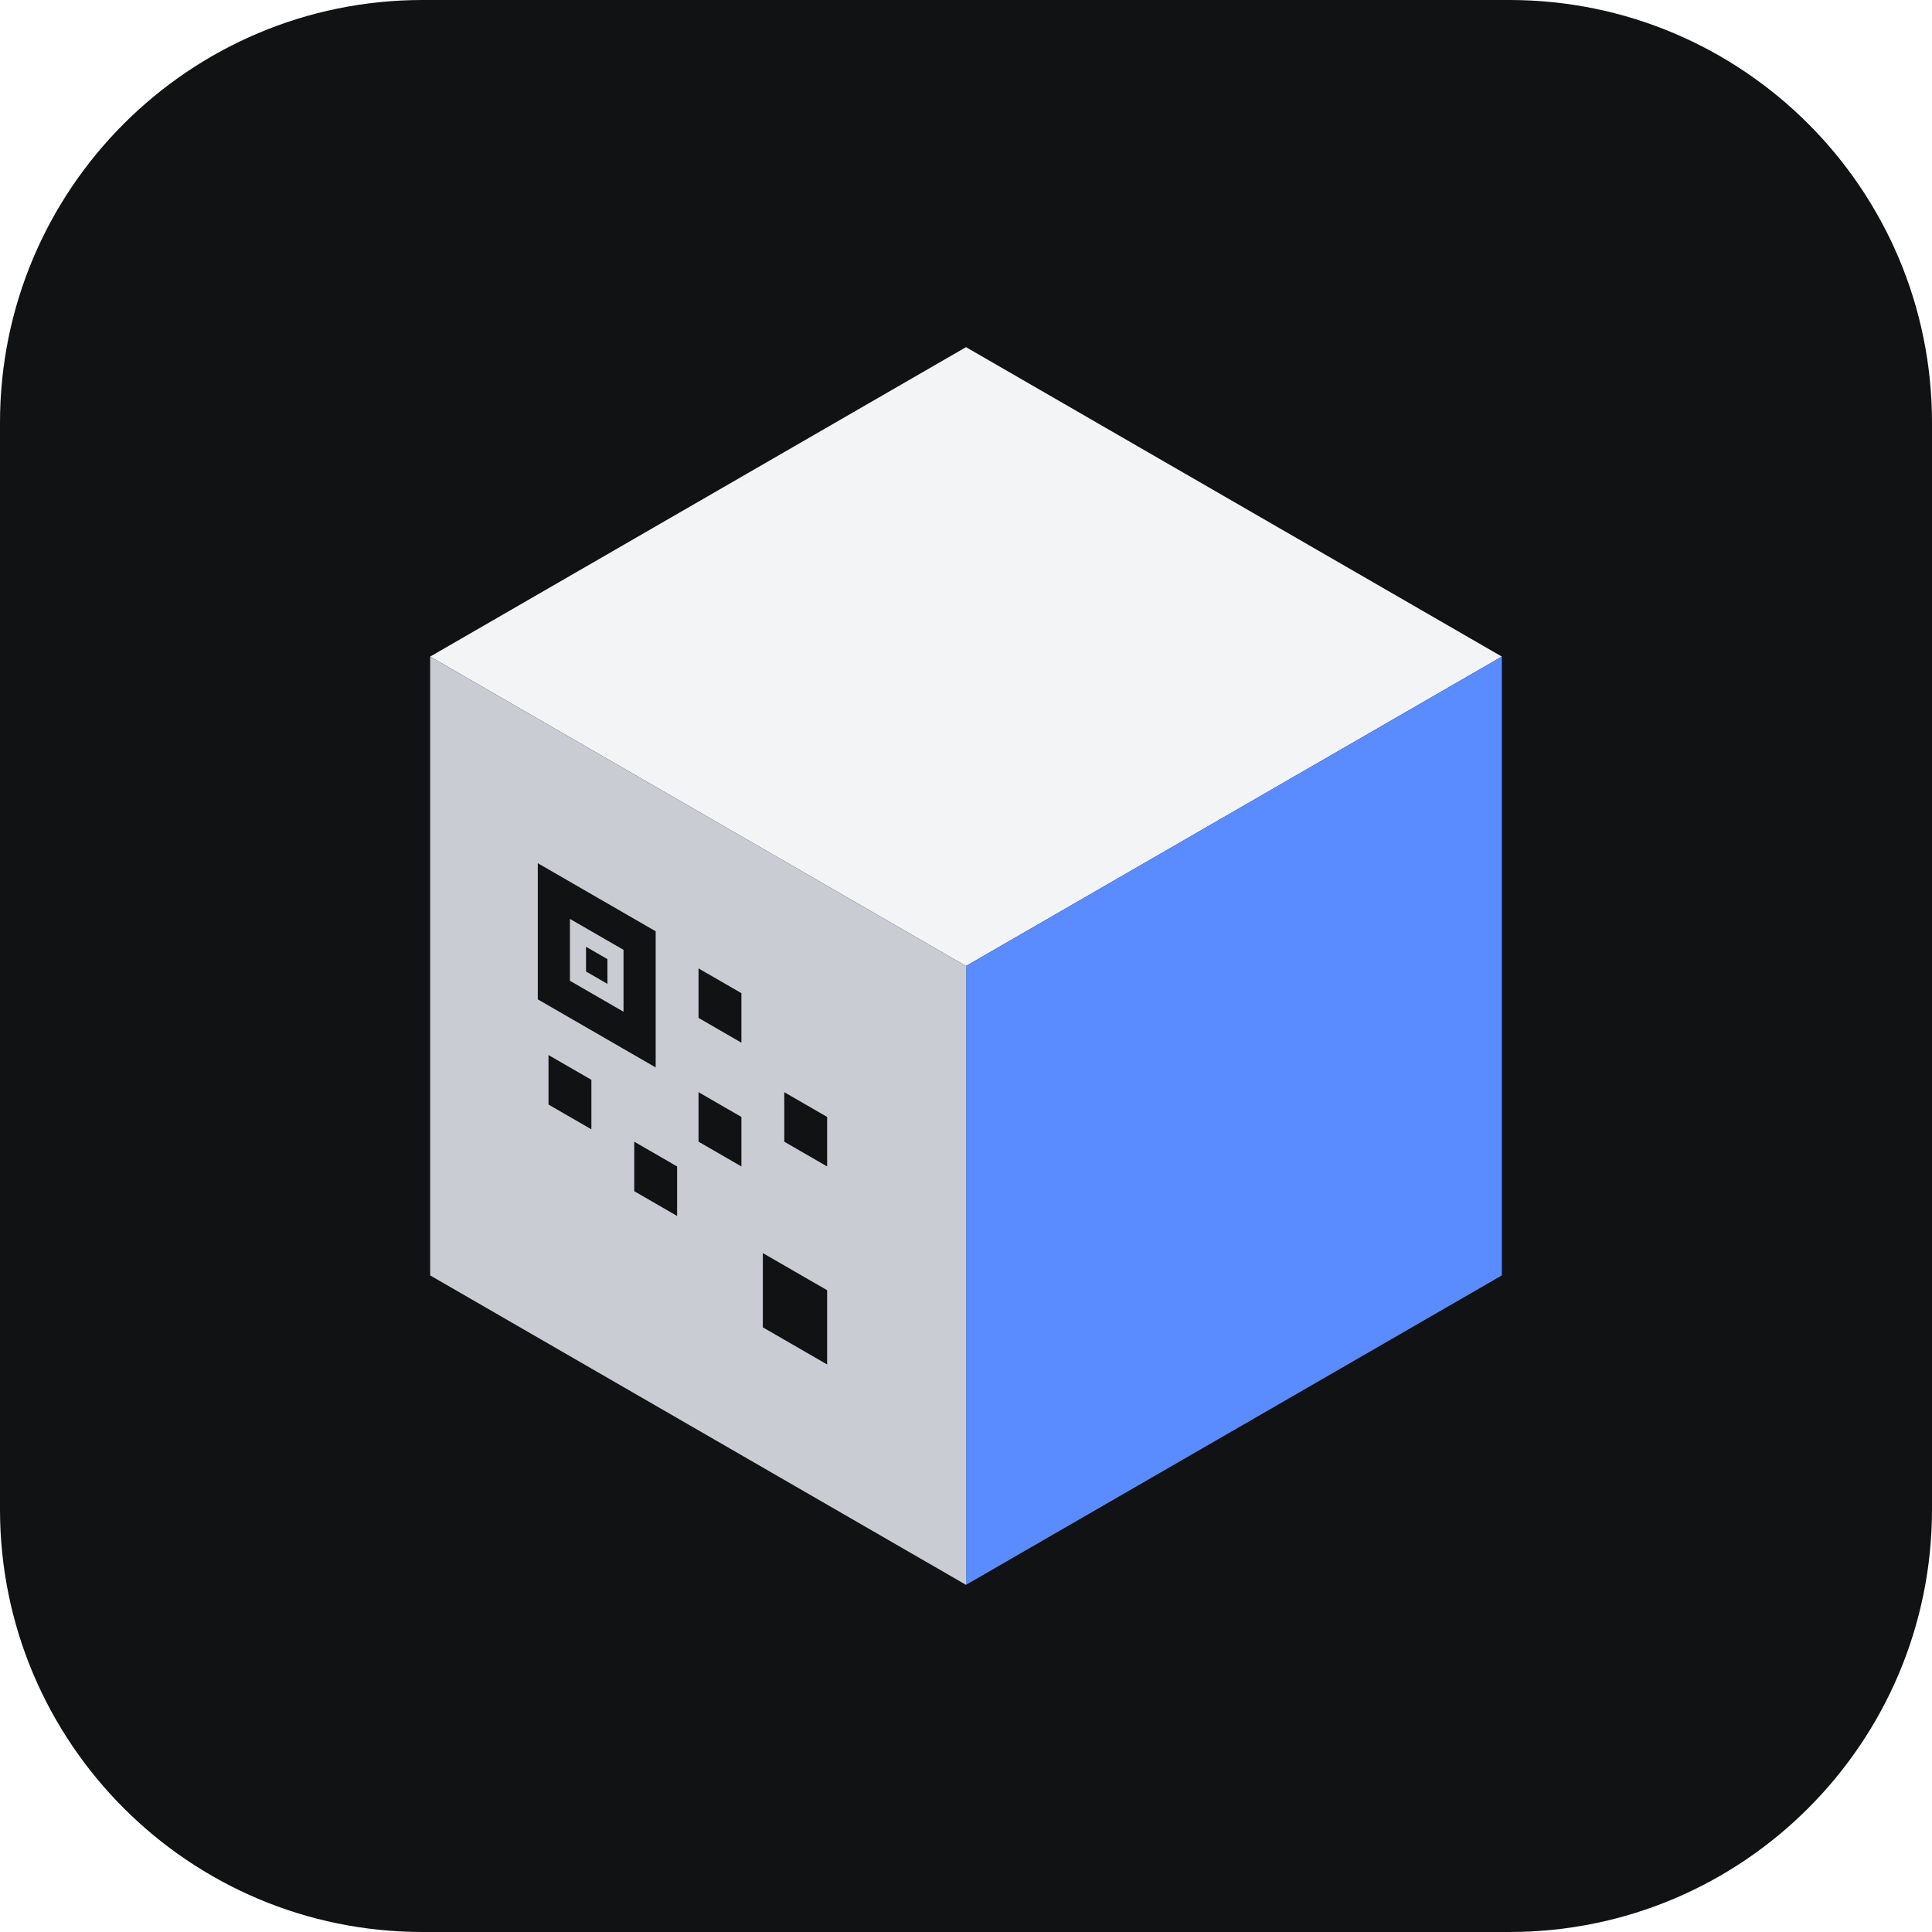
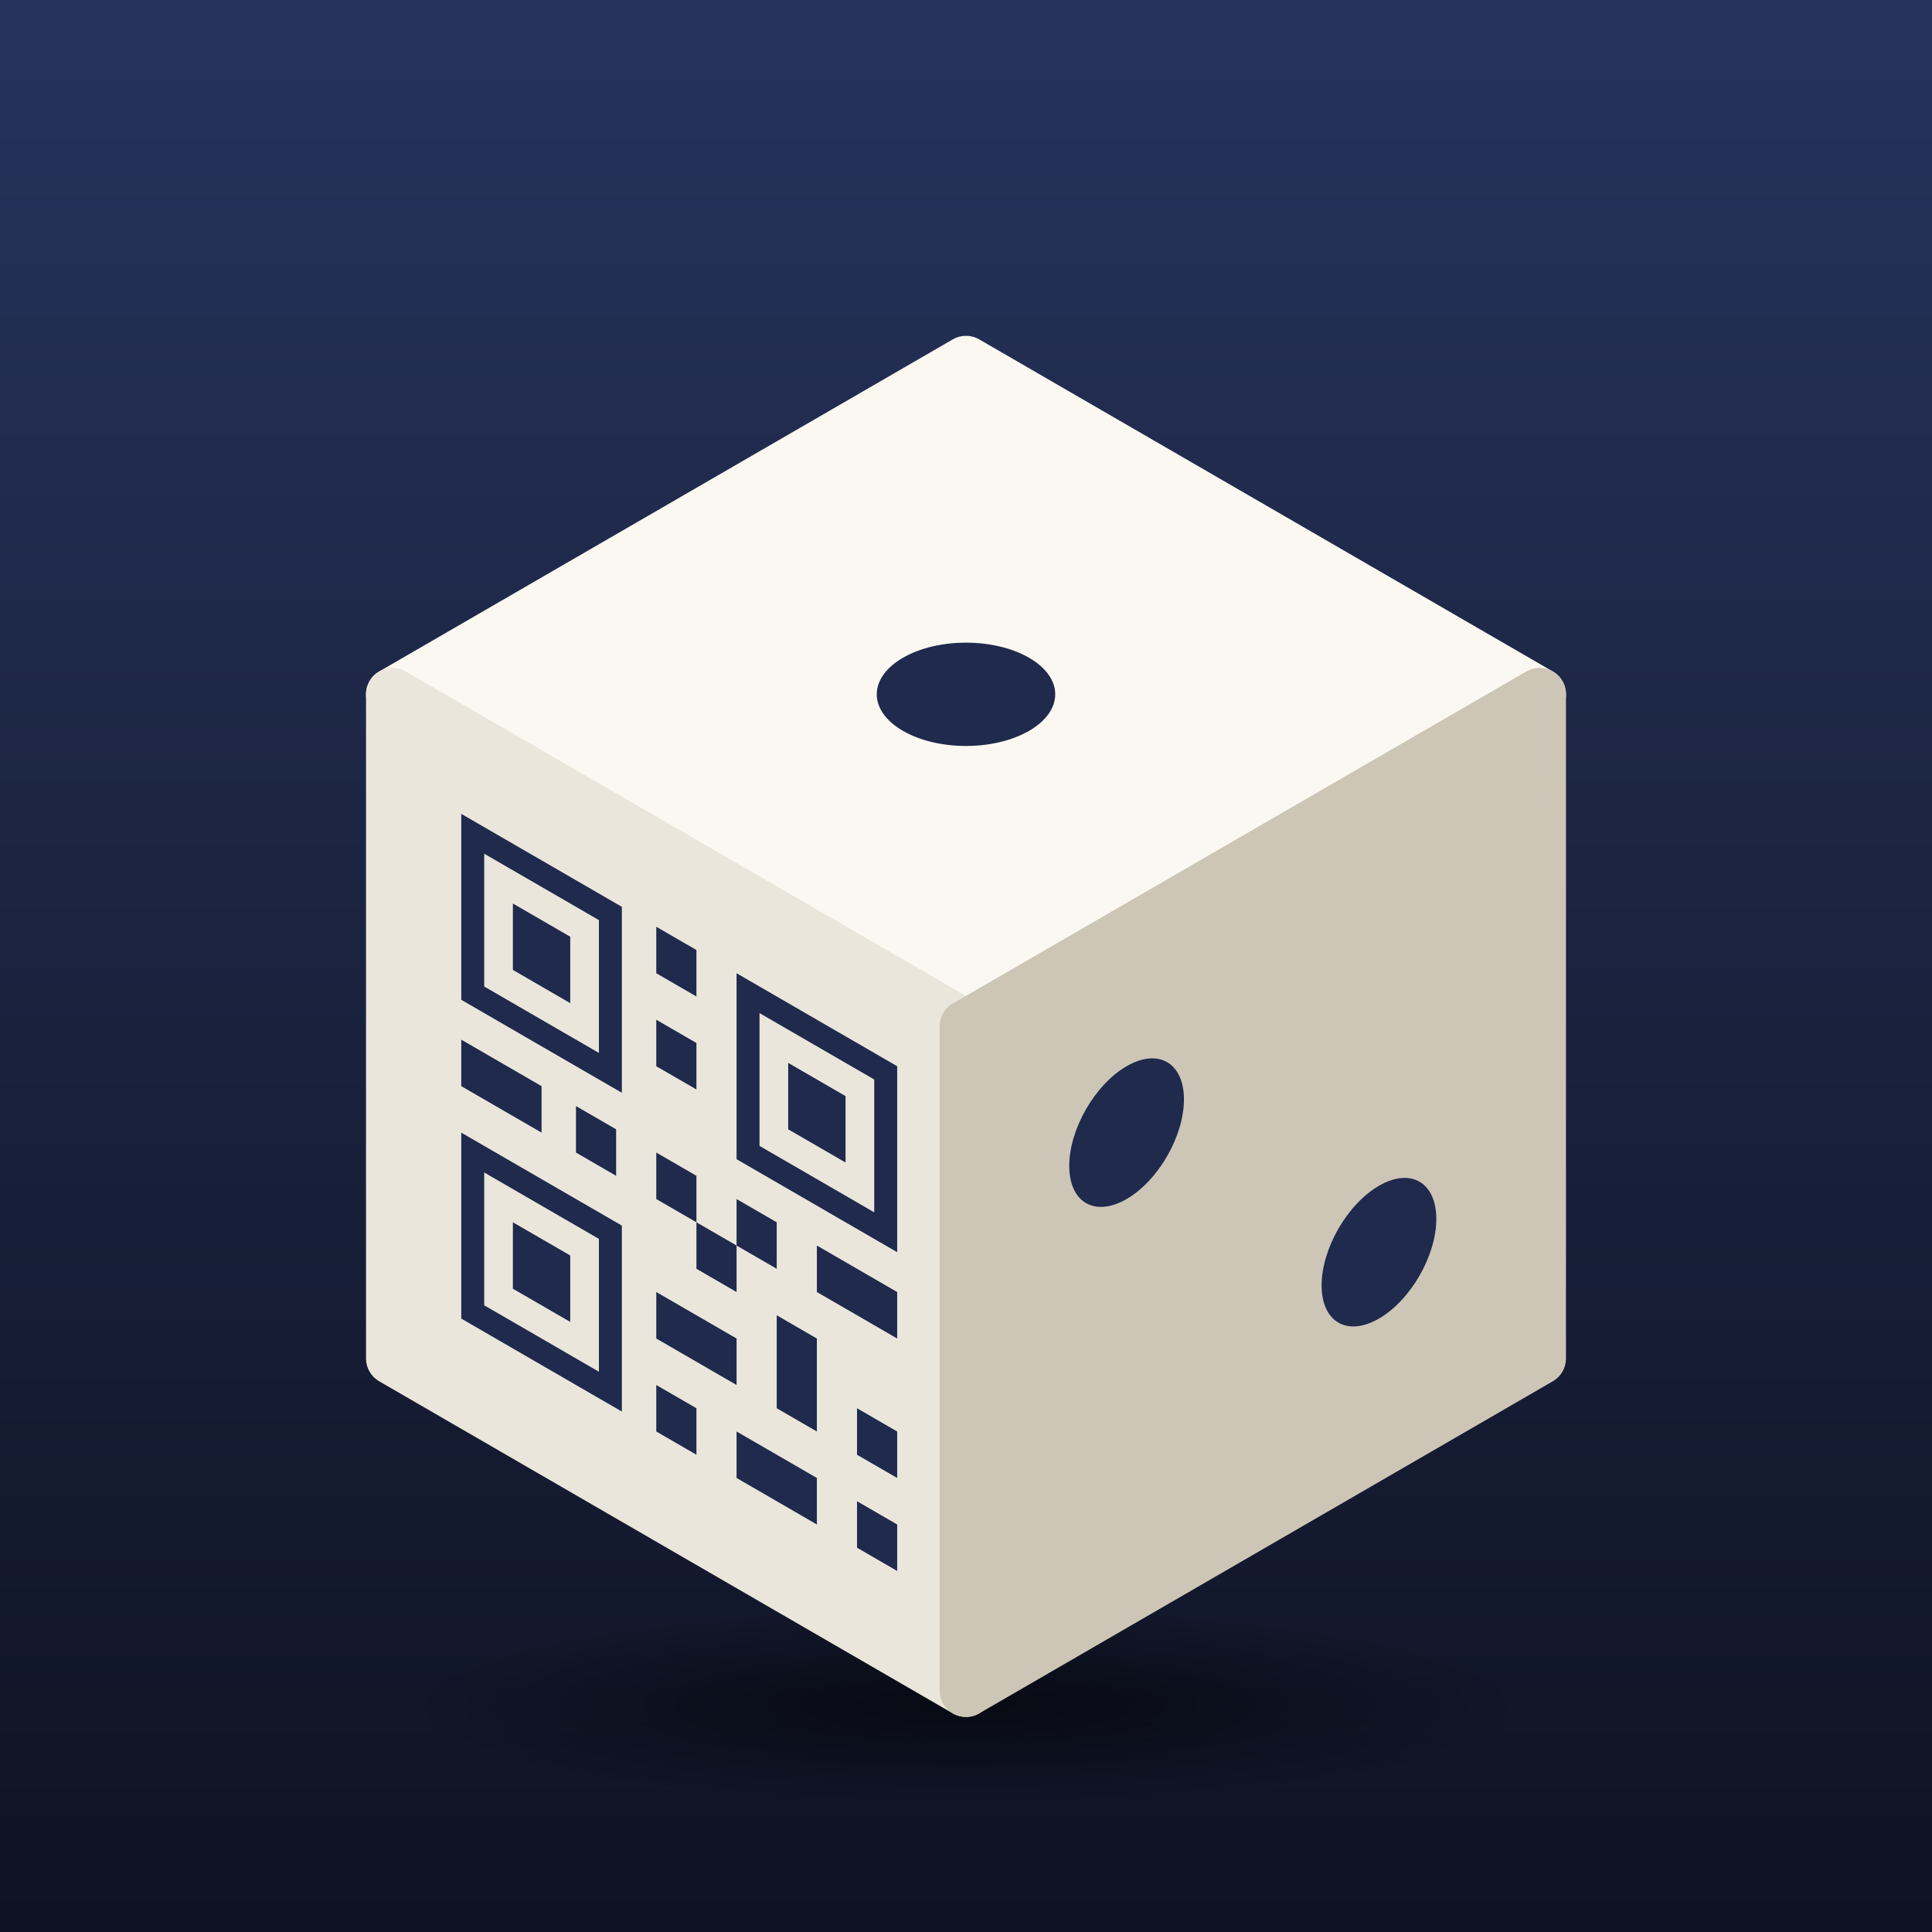
<svg xmlns="http://www.w3.org/2000/svg" viewBox="0 0 512 512">
-   <rect width="512" height="512" rx="112" fill="#111214" />
-   <path d="M256 92 398 174 256 256 114 174Z" fill="#f3f4f6" />
-   <path d="M114 174 256 256V420L114 338Z" fill="#c9ccd2" />
-   <path d="M398 174 256 256V420L398 338Z" fill="#5b8cff" />
-   <g fill="#111214" transform="matrix(.71 .41 0 .82 134 214)">
-     <rect x="12" y="12" width="44" height="44" />
-     <rect x="24" y="24" width="20" height="20" fill="#c9ccd2" />
-     <rect x="30" y="30" width="8" height="8" />
-     <rect x="72" y="16" width="16" height="16" />
-     <rect x="72" y="56" width="16" height="16" />
-     <rect x="16" y="72" width="16" height="16" />
-     <rect x="48" y="84" width="16" height="16" />
-     <rect x="96" y="96" width="24" height="24" />
-     <rect x="104" y="40" width="16" height="16" />
+   <defs>
+     <linearGradient id="bg" x1="0" y1="0" x2="0" y2="1">
+       <stop offset="0" stop-color="#26335c" />
+       <stop offset="1" stop-color="#0e1222" />
+     </linearGradient>
+     <radialGradient id="shadow" cx=".5" cy=".5" r=".5">
+       <stop offset="0" stop-color="#000" stop-opacity=".55" />
+       <stop offset="1" stop-color="#000" stop-opacity="0" />
+     </radialGradient>
+   </defs>
+   <rect width="512" height="512" fill="url(#bg)" />
+   <ellipse cx="256" cy="452" rx="150" ry="26" fill="url(#shadow)" />
+   <g stroke-linejoin="round" stroke-width="14">
+     <path d="M104 184 256 96 408 184 256 272Z" fill="#fbf8f1" stroke="#fbf8f1" />
+     <path d="M104 184 256 272V448L104 360Z" fill="#ebe6db" stroke="#ebe6db" />
+     <path d="M408 184 256 272V448L408 360Z" fill="#cdc6b7" stroke="#cdc6b7" />
+   </g>
+   <g transform="matrix(1.52 -.88 1.52 .88 104 184)">
+     <circle cx="50" cy="50" r="11" fill="#1f2a4d" />
+   </g>
+   <g transform="matrix(1.52 .88 0 1.76 104 184)" fill="#1f2a4d">
+     <path d="M12 12h28v28H12zM16 16v20h20V16z" fill-rule="evenodd" />
+     <rect x="21" y="21" width="10" height="10" />
+     <path d="M60 12h28v28H60zM64 16v20h20V16z" fill-rule="evenodd" />
+     <rect x="69" y="21" width="10" height="10" />
+     <path d="M12 60h28v28H12zM16 64v20h20V64z" fill-rule="evenodd" />
+     <rect x="21" y="69" width="10" height="10" />
+     <rect x="46" y="12" width="7" height="7" />
+     <rect x="46" y="26" width="7" height="7" />
+     <rect x="46" y="46" width="7" height="7" />
+     <rect x="60" y="46" width="7" height="7" />
+     <rect x="74" y="46" width="14" height="7" />
+     <rect x="12" y="46" width="14" height="7" />
+     <rect x="32" y="46" width="7" height="7" />
+     <rect x="53" y="53" width="7" height="7" />
+     <rect x="46" y="67" width="14" height="7" />
+     <rect x="67" y="60" width="7" height="14" />
+     <rect x="81" y="67" width="7" height="7" />
+     <rect x="46" y="81" width="7" height="7" />
+     <rect x="60" y="81" width="14" height="7" />
+     <rect x="81" y="81" width="7" height="7" />
+   </g>
+   <g transform="matrix(1.52 -.88 0 1.76 256 272)" fill="#1f2a4d">
+     <circle cx="28" cy="30" r="10" />
+     <circle cx="72" cy="70" r="10" />
  </g>
</svg>
